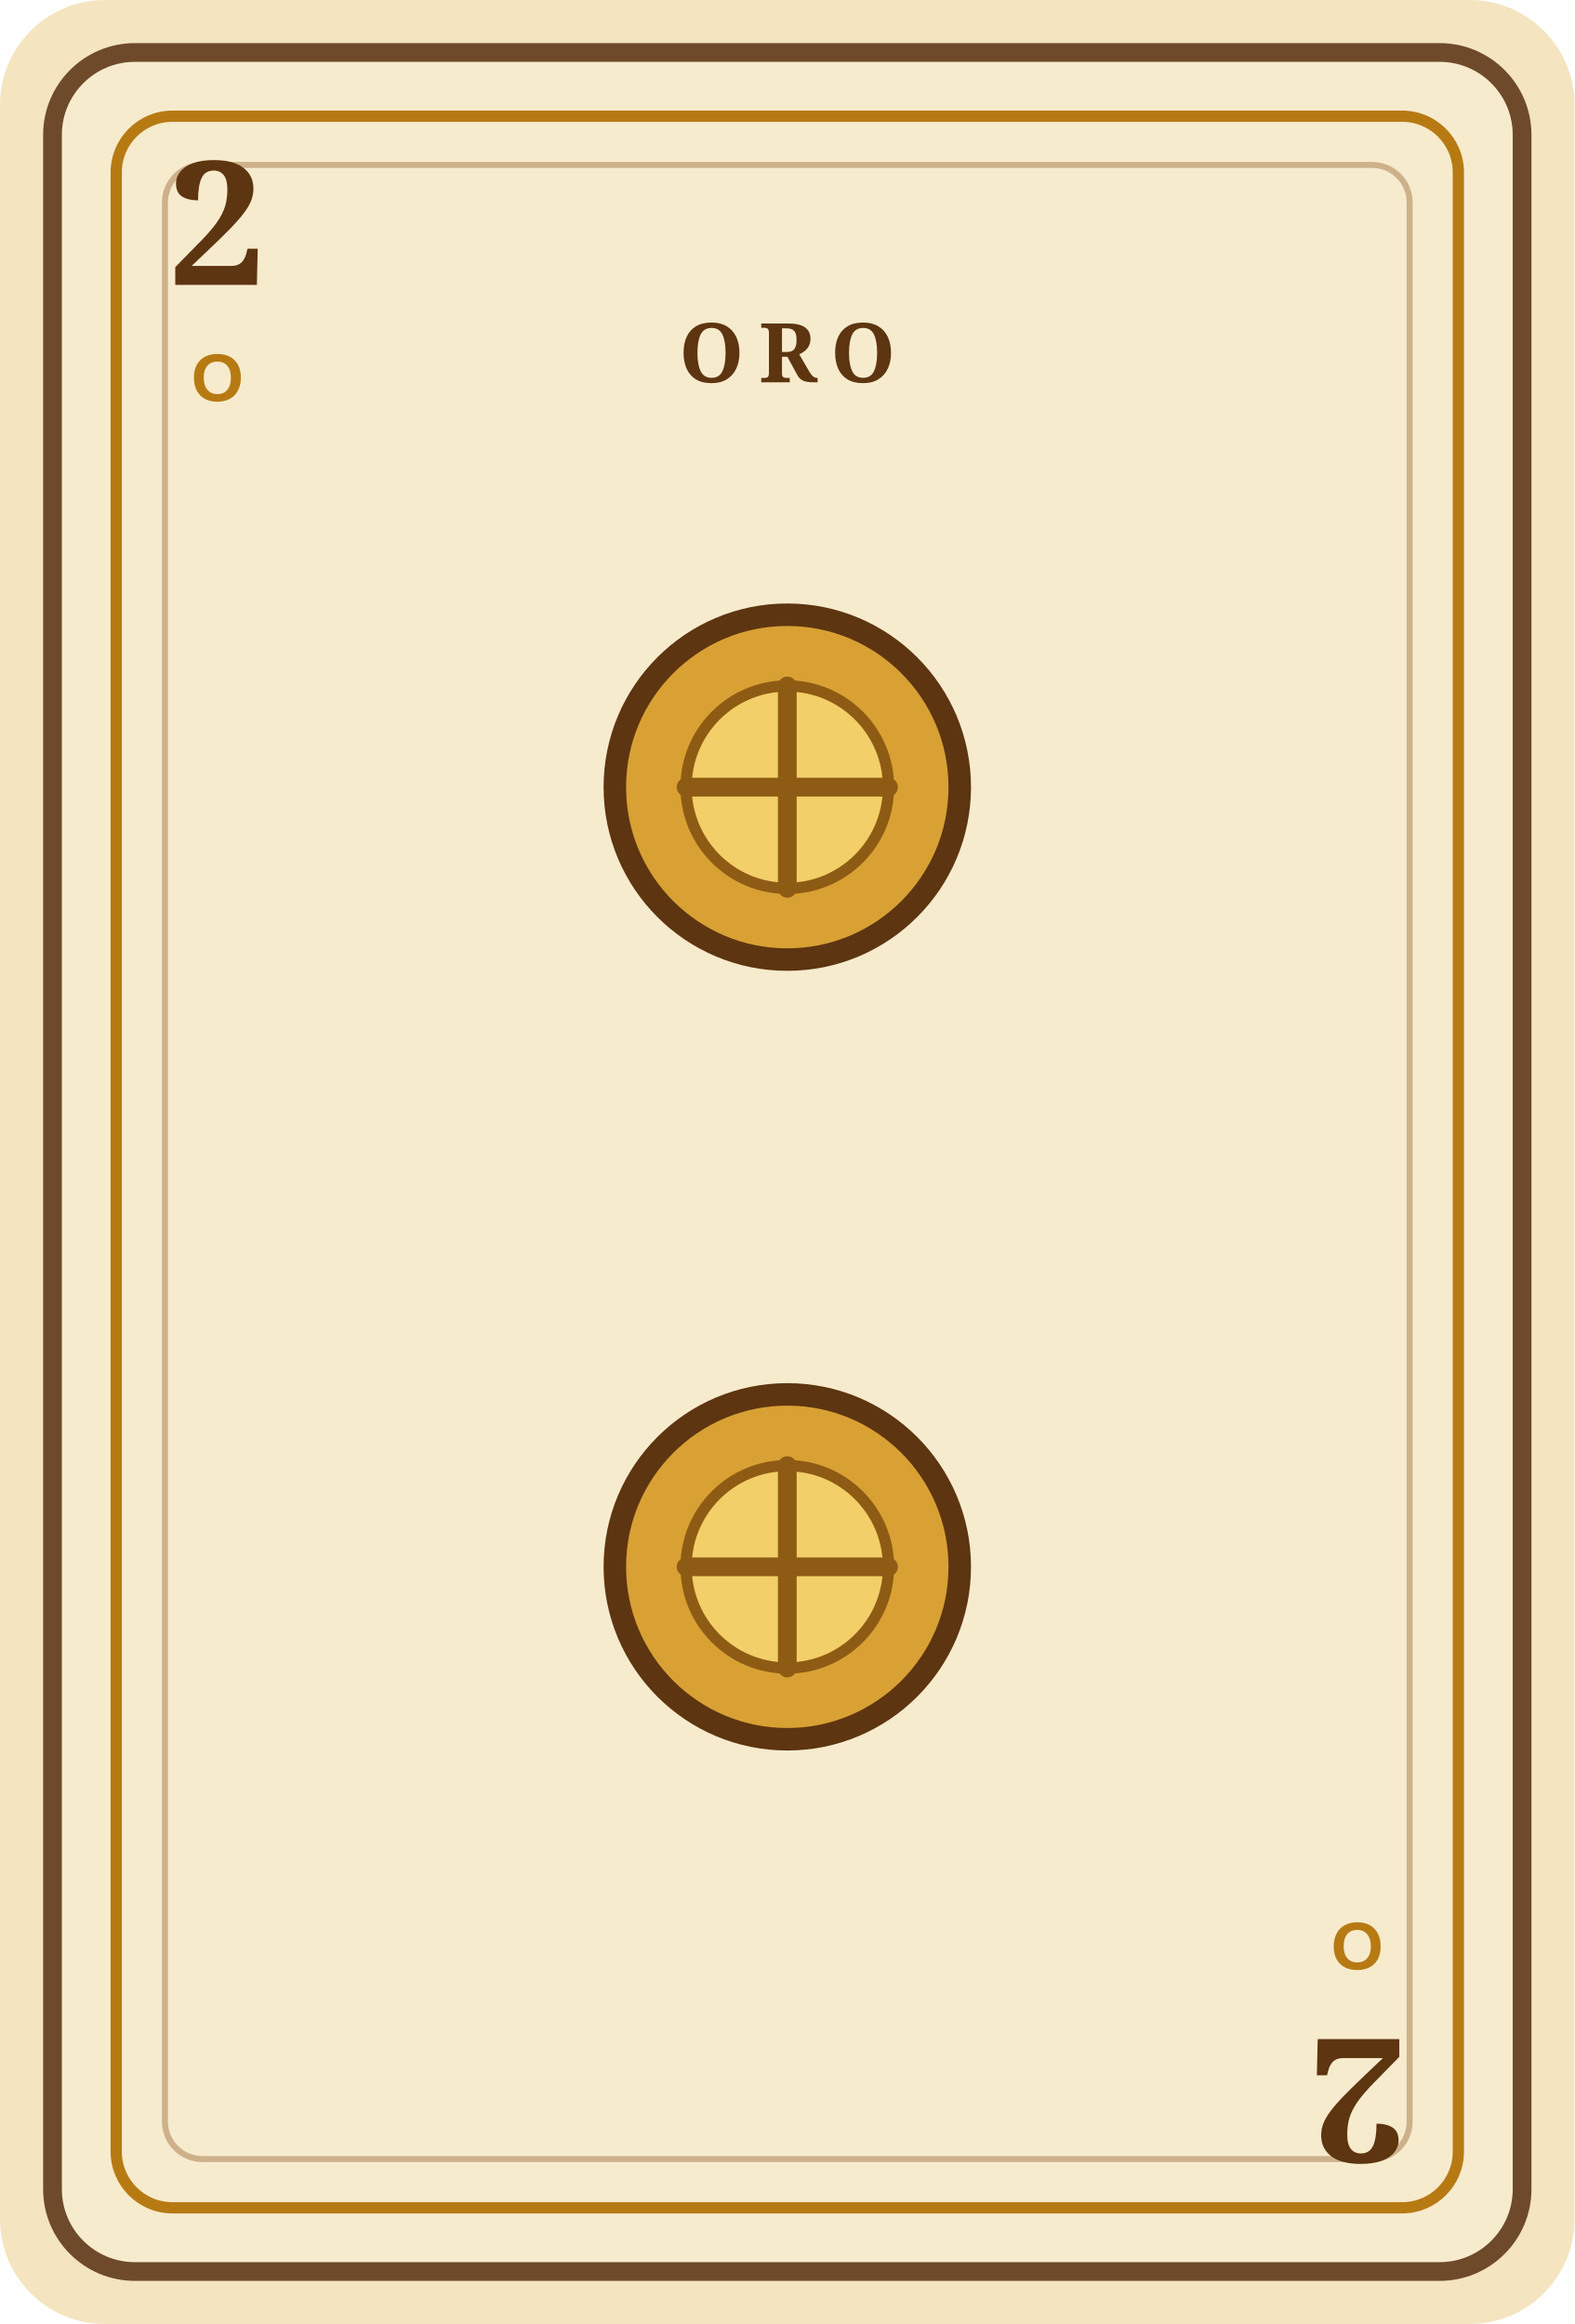
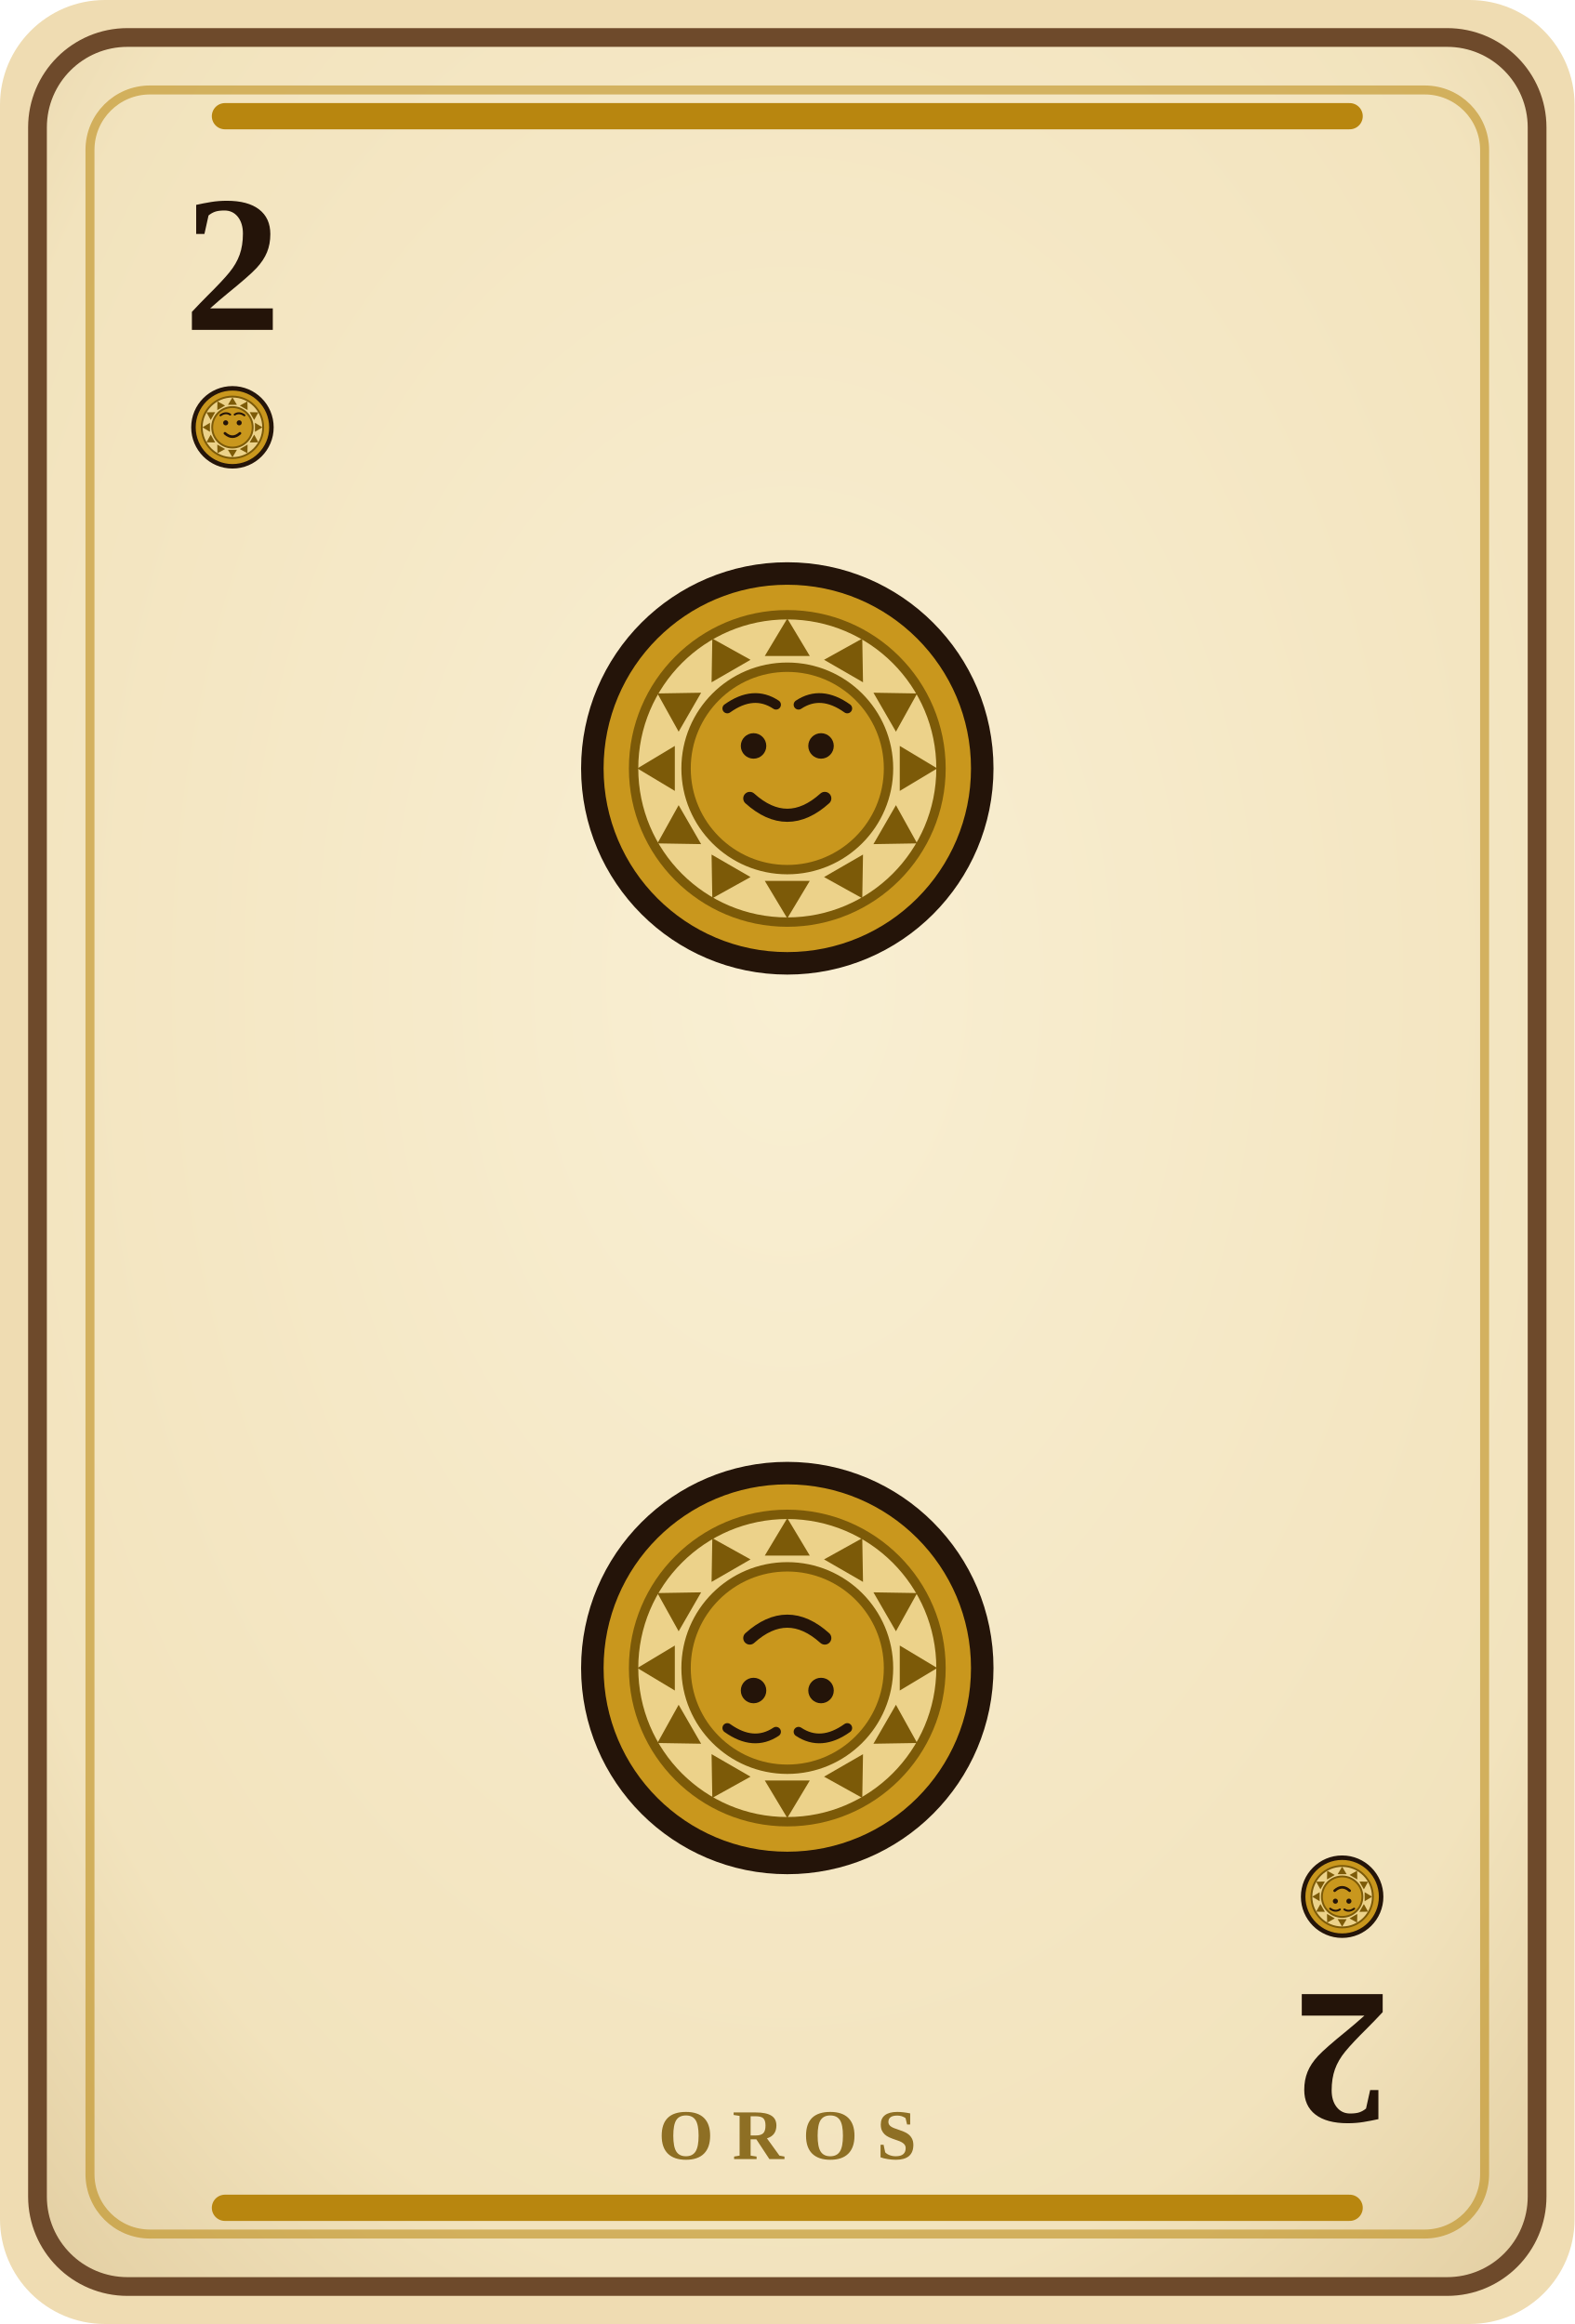
- <svg xmlns="http://www.w3.org/2000/svg" width="420" height="620" viewBox="0 0 420 620" role="img" aria-label="2 de ORO">
-   <rect width="420" height="620" rx="28" fill="#f4e4bf" />
-   <rect x="14" y="14" width="392" height="592" rx="22" fill="#f7ebce" stroke="#6e4a2b" stroke-width="5" />
-   <rect x="31" y="31" width="358" height="558" rx="15" fill="none" stroke="#b77a13" stroke-width="3" />
-   <rect x="44" y="44" width="332" height="532" rx="10" fill="none" stroke="#9f7040" stroke-width="1.6" opacity="0.48" />
-   <g transform="translate(58 76) rotate(0)">
-     <text x="0" y="0" text-anchor="middle" font-family="Georgia, serif" font-size="46" font-weight="800" fill="#5d3510">2</text>
-     <text x="0" y="31" text-anchor="middle" font-family="Arial, sans-serif" font-size="18" font-weight="900" fill="#b77a13">O</text>
-   </g>
-   <g transform="translate(362 544) rotate(180)">
-     <text x="0" y="0" text-anchor="middle" font-family="Georgia, serif" font-size="46" font-weight="800" fill="#5d3510">2</text>
-     <text x="0" y="31" text-anchor="middle" font-family="Arial, sans-serif" font-size="18" font-weight="900" fill="#b77a13">O</text>
-   </g>
-   <text x="210" y="102" text-anchor="middle" font-family="Georgia, serif" font-size="22" font-weight="700" letter-spacing="4" fill="#5d3510">ORO</text>
-   <g>
-     <g transform="translate(210 210) rotate(0) scale(1)">
-       <circle cx="0" cy="0" r="46" fill="#d9a134" stroke="#5d3510" stroke-width="6" />
-       <circle cx="0" cy="0" r="27" fill="#f2cf68" stroke="#8e5b14" stroke-width="3" />
-       <path d="M-27 0H27M0-27V27" stroke="#8e5b14" stroke-width="5" stroke-linecap="round" />
-     </g>
-     <g transform="translate(210 418) rotate(180) scale(1)">
-       <circle cx="0" cy="0" r="46" fill="#d9a134" stroke="#5d3510" stroke-width="6" />
-       <circle cx="0" cy="0" r="27" fill="#f2cf68" stroke="#8e5b14" stroke-width="3" />
-       <path d="M-27 0H27M0-27V27" stroke="#8e5b14" stroke-width="5" stroke-linecap="round" />
+ <svg xmlns="http://www.w3.org/2000/svg" width="420" height="620" viewBox="0 0 420 620" role="img" aria-label="2 de OROS">
+   <defs>
+     <radialGradient id="paper" cx="50%" cy="42%" r="75%">
+       <stop offset="0%" stop-color="#f9efd3" />
+       <stop offset="78%" stop-color="#f2e3bd" />
+       <stop offset="100%" stop-color="#e4d0a4" />
+     </radialGradient>
+   </defs>
+   <rect width="420" height="620" rx="28" fill="#efdcb2" />
+   <rect x="10" y="10" width="400" height="600" rx="24" fill="url(#paper)" stroke="#6e4a2b" stroke-width="5" />
+   <rect x="24" y="24" width="372" height="572" rx="16" fill="none" stroke="#b8860f" stroke-width="2.4" opacity="0.55" />
+   <path d="M60,31 H360 M60,589 H360" stroke="#b8860f" stroke-width="7" stroke-linecap="round" />
+   <g transform="translate(62 88) rotate(0)">
+     <text x="0" y="0" text-anchor="middle" font-family="Georgia, 'Times New Roman', serif" font-size="52" font-weight="700" fill="#241409">2</text>
+     <g transform="translate(0 26) rotate(0) scale(0.2)">
+       <circle r="52" fill="#c9971d" stroke="#241409" stroke-width="6" />
+       <circle r="41" fill="#ecd28a" stroke="#7c5a08" stroke-width="2.5" />
+       <path d="M0,-40 L6,-30 L-6,-30 Z" fill="#7c5a08" transform="rotate(0)" />
+       <path d="M0,-40 L6,-30 L-6,-30 Z" fill="#7c5a08" transform="rotate(30)" />
+       <path d="M0,-40 L6,-30 L-6,-30 Z" fill="#7c5a08" transform="rotate(60)" />
+       <path d="M0,-40 L6,-30 L-6,-30 Z" fill="#7c5a08" transform="rotate(90)" />
+       <path d="M0,-40 L6,-30 L-6,-30 Z" fill="#7c5a08" transform="rotate(120)" />
+       <path d="M0,-40 L6,-30 L-6,-30 Z" fill="#7c5a08" transform="rotate(150)" />
+       <path d="M0,-40 L6,-30 L-6,-30 Z" fill="#7c5a08" transform="rotate(180)" />
+       <path d="M0,-40 L6,-30 L-6,-30 Z" fill="#7c5a08" transform="rotate(210)" />
+       <path d="M0,-40 L6,-30 L-6,-30 Z" fill="#7c5a08" transform="rotate(240)" />
+       <path d="M0,-40 L6,-30 L-6,-30 Z" fill="#7c5a08" transform="rotate(270)" />
+       <path d="M0,-40 L6,-30 L-6,-30 Z" fill="#7c5a08" transform="rotate(300)" />
+       <path d="M0,-40 L6,-30 L-6,-30 Z" fill="#7c5a08" transform="rotate(330)" />
+       <circle r="27" fill="#c9971d" stroke="#7c5a08" stroke-width="2.5" />
+       <circle cx="-9" cy="-6" r="3.4" fill="#241409" />
+       <circle cx="9" cy="-6" r="3.4" fill="#241409" />
+       <path d="M-10,8 Q0,17 10,8" fill="none" stroke="#241409" stroke-width="3.5" stroke-linecap="round" />
+       <path d="M-16,-16 Q-9,-21 -3,-17 M3,-17 Q9,-21 16,-16" fill="none" stroke="#241409" stroke-width="2.6" stroke-linecap="round" />
    </g>
  </g>
+   <g transform="translate(358 532) rotate(180)">
+     <text x="0" y="0" text-anchor="middle" font-family="Georgia, 'Times New Roman', serif" font-size="52" font-weight="700" fill="#241409">2</text>
+     <g transform="translate(0 26) rotate(0) scale(0.2)">
+       <circle r="52" fill="#c9971d" stroke="#241409" stroke-width="6" />
+       <circle r="41" fill="#ecd28a" stroke="#7c5a08" stroke-width="2.5" />
+       <path d="M0,-40 L6,-30 L-6,-30 Z" fill="#7c5a08" transform="rotate(0)" />
+       <path d="M0,-40 L6,-30 L-6,-30 Z" fill="#7c5a08" transform="rotate(30)" />
+       <path d="M0,-40 L6,-30 L-6,-30 Z" fill="#7c5a08" transform="rotate(60)" />
+       <path d="M0,-40 L6,-30 L-6,-30 Z" fill="#7c5a08" transform="rotate(90)" />
+       <path d="M0,-40 L6,-30 L-6,-30 Z" fill="#7c5a08" transform="rotate(120)" />
+       <path d="M0,-40 L6,-30 L-6,-30 Z" fill="#7c5a08" transform="rotate(150)" />
+       <path d="M0,-40 L6,-30 L-6,-30 Z" fill="#7c5a08" transform="rotate(180)" />
+       <path d="M0,-40 L6,-30 L-6,-30 Z" fill="#7c5a08" transform="rotate(210)" />
+       <path d="M0,-40 L6,-30 L-6,-30 Z" fill="#7c5a08" transform="rotate(240)" />
+       <path d="M0,-40 L6,-30 L-6,-30 Z" fill="#7c5a08" transform="rotate(270)" />
+       <path d="M0,-40 L6,-30 L-6,-30 Z" fill="#7c5a08" transform="rotate(300)" />
+       <path d="M0,-40 L6,-30 L-6,-30 Z" fill="#7c5a08" transform="rotate(330)" />
+       <circle r="27" fill="#c9971d" stroke="#7c5a08" stroke-width="2.5" />
+       <circle cx="-9" cy="-6" r="3.4" fill="#241409" />
+       <circle cx="9" cy="-6" r="3.4" fill="#241409" />
+       <path d="M-10,8 Q0,17 10,8" fill="none" stroke="#241409" stroke-width="3.5" stroke-linecap="round" />
+       <path d="M-16,-16 Q-9,-21 -3,-17 M3,-17 Q9,-21 16,-16" fill="none" stroke="#241409" stroke-width="2.6" stroke-linecap="round" />
+     </g>
+   </g>
+   <text x="210" y="576" text-anchor="middle" font-family="Georgia, 'Times New Roman', serif" font-size="19" font-weight="700" letter-spacing="5" fill="#7c5a08" opacity="0.85">OROS</text>
+   <g transform="translate(210 205) rotate(0) scale(1.0)">
+     <circle r="52" fill="#c9971d" stroke="#241409" stroke-width="6" />
+     <circle r="41" fill="#ecd28a" stroke="#7c5a08" stroke-width="2.5" />
+     <path d="M0,-40 L6,-30 L-6,-30 Z" fill="#7c5a08" transform="rotate(0)" />
+     <path d="M0,-40 L6,-30 L-6,-30 Z" fill="#7c5a08" transform="rotate(30)" />
+     <path d="M0,-40 L6,-30 L-6,-30 Z" fill="#7c5a08" transform="rotate(60)" />
+     <path d="M0,-40 L6,-30 L-6,-30 Z" fill="#7c5a08" transform="rotate(90)" />
+     <path d="M0,-40 L6,-30 L-6,-30 Z" fill="#7c5a08" transform="rotate(120)" />
+     <path d="M0,-40 L6,-30 L-6,-30 Z" fill="#7c5a08" transform="rotate(150)" />
+     <path d="M0,-40 L6,-30 L-6,-30 Z" fill="#7c5a08" transform="rotate(180)" />
+     <path d="M0,-40 L6,-30 L-6,-30 Z" fill="#7c5a08" transform="rotate(210)" />
+     <path d="M0,-40 L6,-30 L-6,-30 Z" fill="#7c5a08" transform="rotate(240)" />
+     <path d="M0,-40 L6,-30 L-6,-30 Z" fill="#7c5a08" transform="rotate(270)" />
+     <path d="M0,-40 L6,-30 L-6,-30 Z" fill="#7c5a08" transform="rotate(300)" />
+     <path d="M0,-40 L6,-30 L-6,-30 Z" fill="#7c5a08" transform="rotate(330)" />
+     <circle r="27" fill="#c9971d" stroke="#7c5a08" stroke-width="2.5" />
+     <circle cx="-9" cy="-6" r="3.4" fill="#241409" />
+     <circle cx="9" cy="-6" r="3.4" fill="#241409" />
+     <path d="M-10,8 Q0,17 10,8" fill="none" stroke="#241409" stroke-width="3.5" stroke-linecap="round" />
+     <path d="M-16,-16 Q-9,-21 -3,-17 M3,-17 Q9,-21 16,-16" fill="none" stroke="#241409" stroke-width="2.6" stroke-linecap="round" />
+   </g>
+   <g transform="translate(210 445) rotate(180) scale(1.0)">
+     <circle r="52" fill="#c9971d" stroke="#241409" stroke-width="6" />
+     <circle r="41" fill="#ecd28a" stroke="#7c5a08" stroke-width="2.5" />
+     <path d="M0,-40 L6,-30 L-6,-30 Z" fill="#7c5a08" transform="rotate(0)" />
+     <path d="M0,-40 L6,-30 L-6,-30 Z" fill="#7c5a08" transform="rotate(30)" />
+     <path d="M0,-40 L6,-30 L-6,-30 Z" fill="#7c5a08" transform="rotate(60)" />
+     <path d="M0,-40 L6,-30 L-6,-30 Z" fill="#7c5a08" transform="rotate(90)" />
+     <path d="M0,-40 L6,-30 L-6,-30 Z" fill="#7c5a08" transform="rotate(120)" />
+     <path d="M0,-40 L6,-30 L-6,-30 Z" fill="#7c5a08" transform="rotate(150)" />
+     <path d="M0,-40 L6,-30 L-6,-30 Z" fill="#7c5a08" transform="rotate(180)" />
+     <path d="M0,-40 L6,-30 L-6,-30 Z" fill="#7c5a08" transform="rotate(210)" />
+     <path d="M0,-40 L6,-30 L-6,-30 Z" fill="#7c5a08" transform="rotate(240)" />
+     <path d="M0,-40 L6,-30 L-6,-30 Z" fill="#7c5a08" transform="rotate(270)" />
+     <path d="M0,-40 L6,-30 L-6,-30 Z" fill="#7c5a08" transform="rotate(300)" />
+     <path d="M0,-40 L6,-30 L-6,-30 Z" fill="#7c5a08" transform="rotate(330)" />
+     <circle r="27" fill="#c9971d" stroke="#7c5a08" stroke-width="2.5" />
+     <circle cx="-9" cy="-6" r="3.4" fill="#241409" />
+     <circle cx="9" cy="-6" r="3.4" fill="#241409" />
+     <path d="M-10,8 Q0,17 10,8" fill="none" stroke="#241409" stroke-width="3.5" stroke-linecap="round" />
+     <path d="M-16,-16 Q-9,-21 -3,-17 M3,-17 Q9,-21 16,-16" fill="none" stroke="#241409" stroke-width="2.6" stroke-linecap="round" />
+   </g>
</svg>
